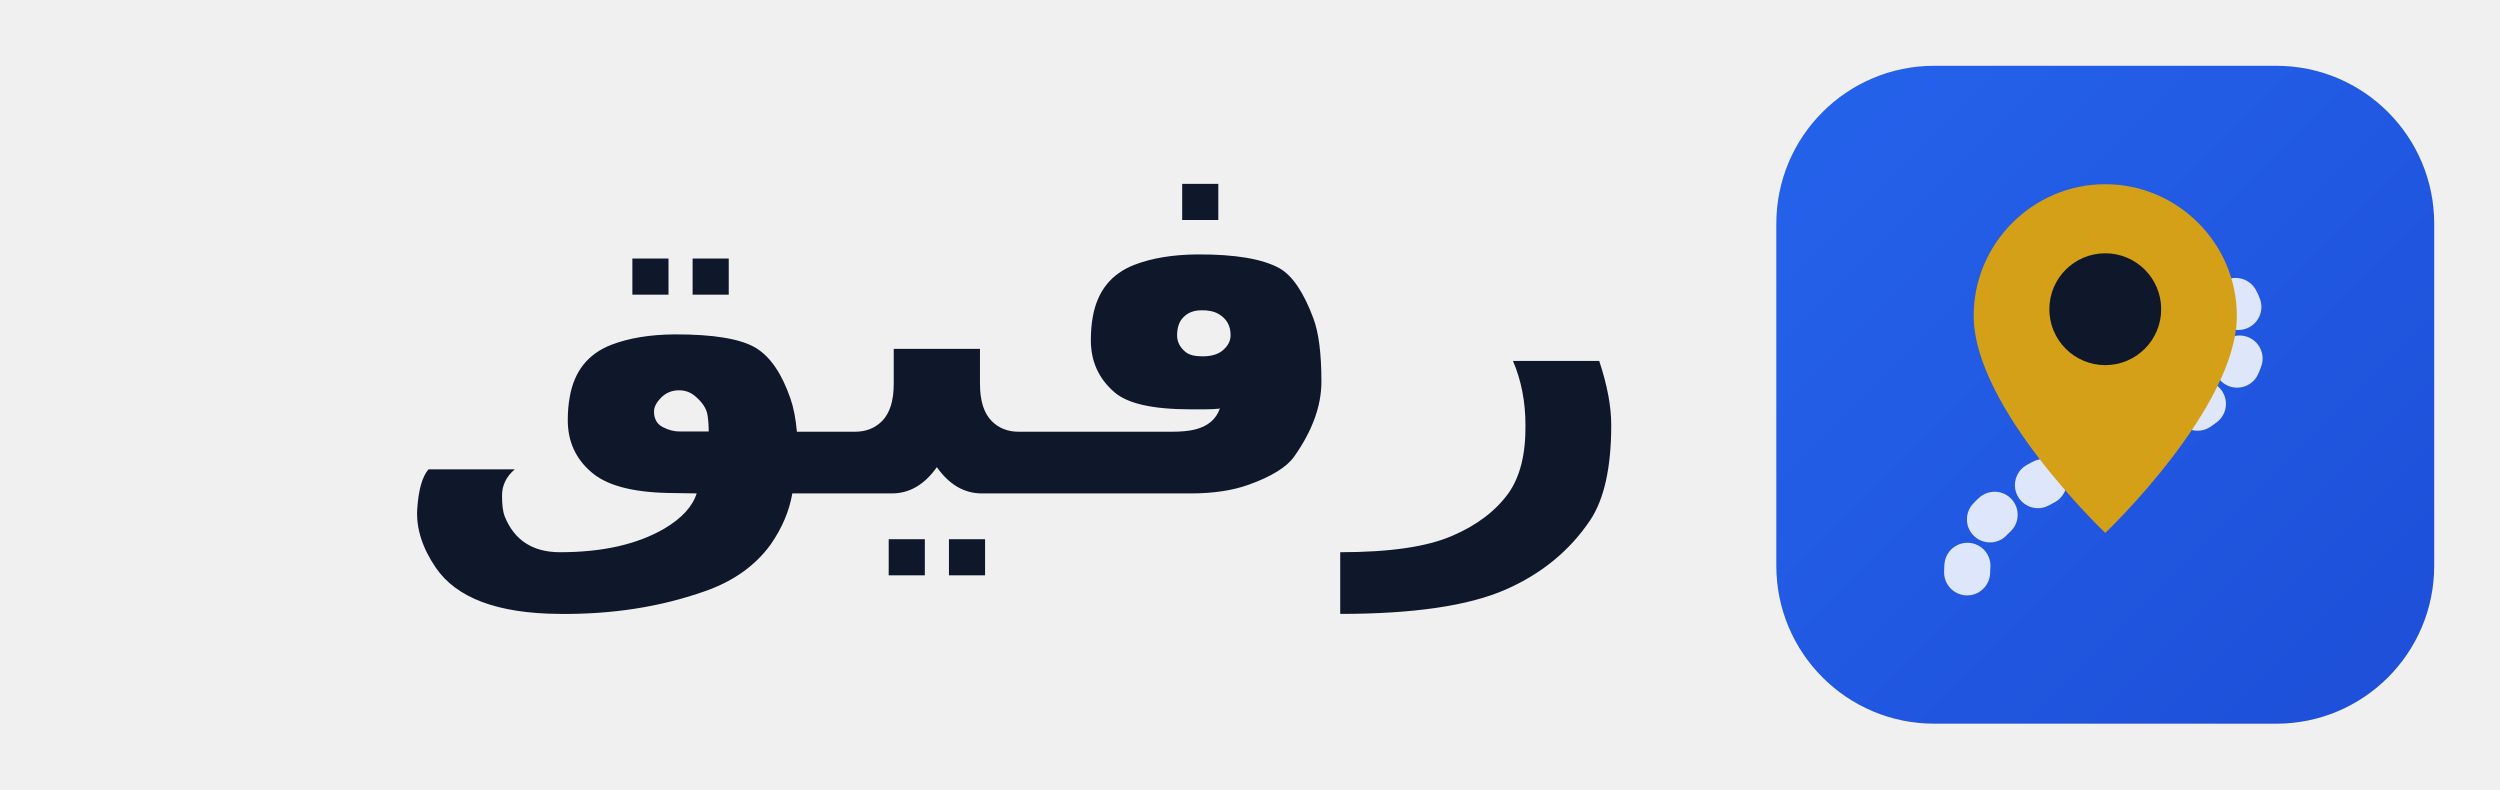
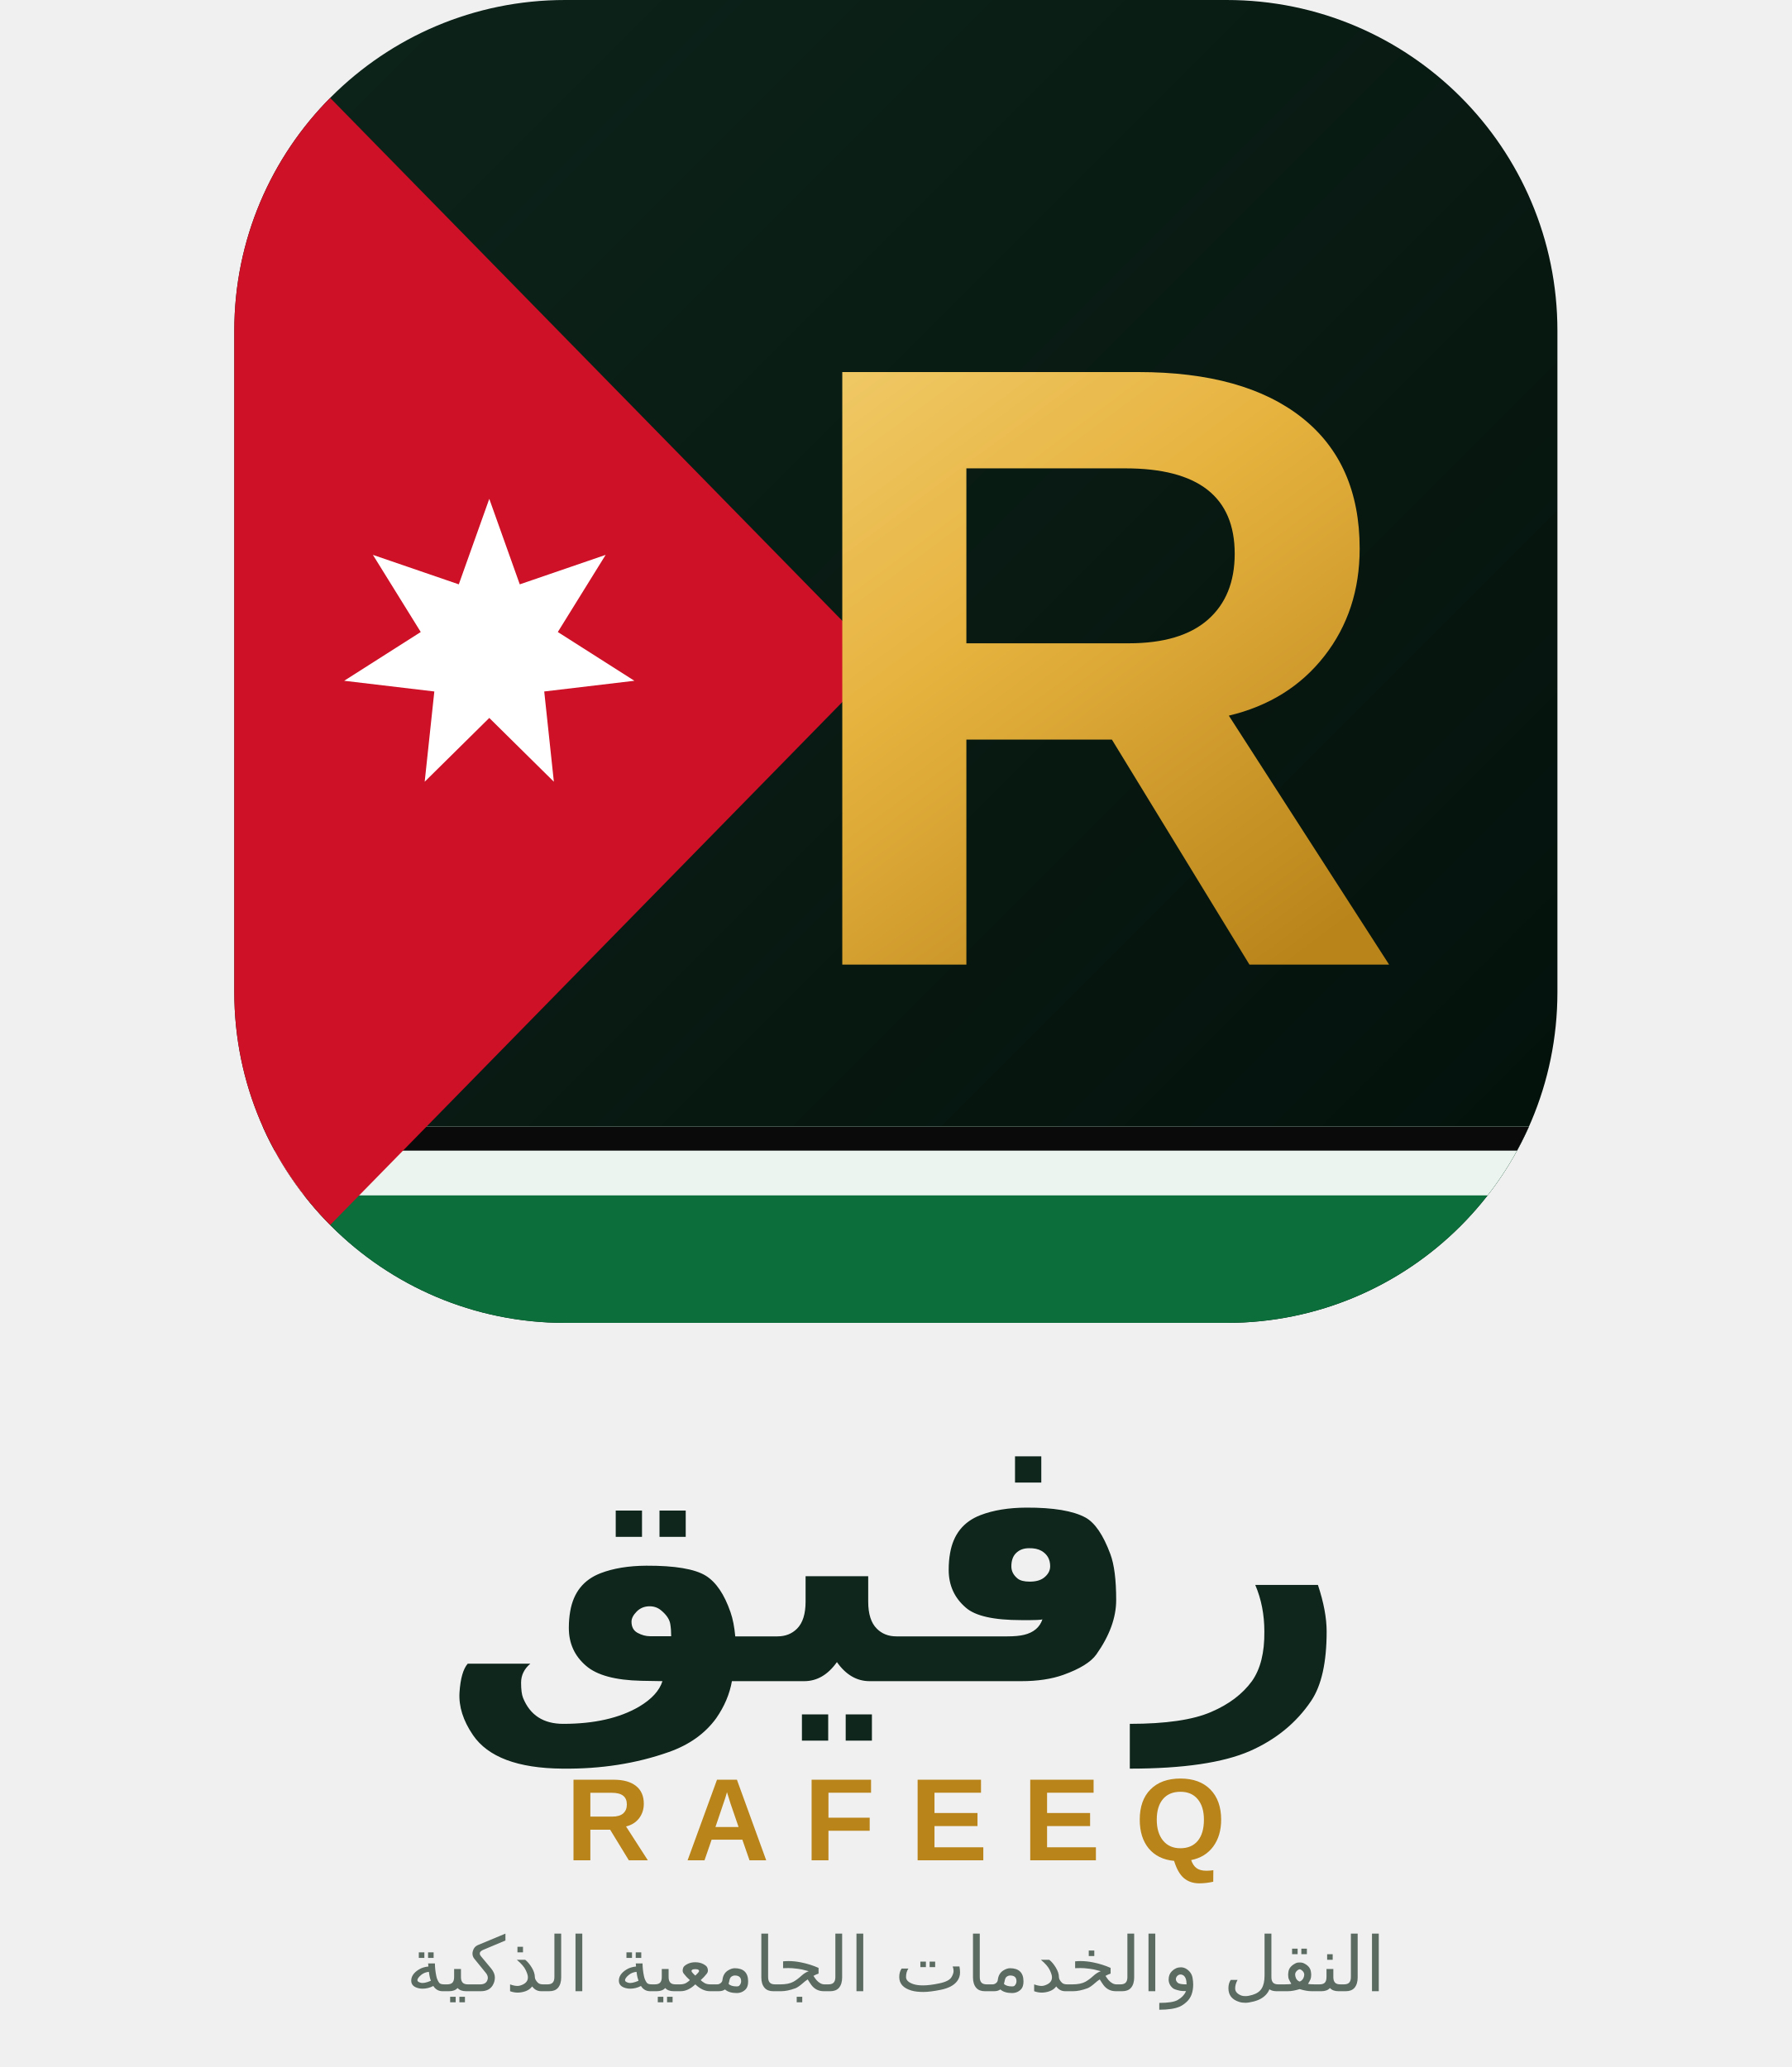
- <svg xmlns="http://www.w3.org/2000/svg" width="760" height="240" viewBox="0 0 760 240" fill="none">
+ <svg xmlns="http://www.w3.org/2000/svg" width="520" height="600" viewBox="0 0 520 600" fill="none" role="img" aria-label="رفيق Rafeeq">
  <defs>
-     <linearGradient id="bg2" x1="0" y1="0" x2="200" y2="200" gradientUnits="userSpaceOnUse">
-       <stop stop-color="#2563EB" />
-       <stop offset="1" stop-color="#1D4ED8" />
+     <linearGradient id="rfqBg" x1="0" y1="0" x2="384" y2="384" gradientUnits="userSpaceOnUse">
+       <stop stop-color="#0E261C" />
+       <stop offset="1" stop-color="#04120C" />
    </linearGradient>
+     <linearGradient id="rfqGold" x1="150" y1="90" x2="320" y2="320" gradientUnits="userSpaceOnUse">
+       <stop stop-color="#F7DA84" />
+       <stop offset="0.55" stop-color="#E6B23E" />
+       <stop offset="1" stop-color="#B9841A" />
+     </linearGradient>
+     <clipPath id="rfqClipF">
+       <rect x="68" width="384" height="384" rx="96" />
+     </clipPath>
  </defs>
-   <g transform="translate(540,20)">
-     <rect width="200" height="200" rx="48" fill="url(#bg2)" />
-     <path d="M58 154 C 58 118, 142 118, 142 82 C 142 58, 114 58, 100 58" stroke="#FFFFFF" stroke-width="14" stroke-linecap="round" stroke-dasharray="2 16" fill="none" opacity="0.85" />
-     <path d="M100 36 C 122 36, 140 54, 140 76 C 140 104, 100 142, 100 142 C 100 142, 60 104, 60 76 C 60 54, 78 36, 100 36 Z" fill="#D4A017" />
-     <circle cx="100" cy="74" r="17" fill="#0F172A" />
+   <rect x="68" width="384" height="384" rx="96" fill="url(#rfqBg)" />
+   <g clip-path="url(#rfqClipF)">
+     <rect x="68" y="327" width="384" height="57" fill="#0B6E3B" />
+     <rect x="68" y="327" width="384" height="20" fill="#FFFFFF" fill-opacity="0.92" />
+     <rect x="68" y="327" width="384" height="7" fill="#0A0A0A" />
+     <path d="M68 0 L 256 192 L 68 384 Z" fill="#CE1126" />
  </g>
-   <text x="500" y="150" font-family="Tajawal, sans-serif" font-size="150" font-weight="800" fill="#0F172A" text-anchor="end">رفيق</text>
+   <g transform="translate(142 188) scale(0.6)" fill="#FFFFFF">
+     <path d="M 0,-72 L 14.75,-30.63 L 56.29,-44.89 L 33.15,-7.57 L 70.19,16.02 L 26.58,21.2 L 31.24,64.86 L 0,34 L -31.24,64.86 L -26.58,21.2 L -70.19,16.02 L -33.15,-7.57 L -56.29,-44.89 L -14.75,-30.63 Z" />
+   </g>
+   <text x="318" y="280" text-anchor="middle" font-family="Arial, Helvetica, sans-serif" font-size="250" font-weight="900" fill="url(#rfqGold)">R</text>
+   <text x="260" y="488" text-anchor="middle" font-family="Tajawal, 'Segoe UI', Tahoma, Arial, sans-serif" font-size="104" font-weight="800" fill="#0E261C">رفيق</text>
+   <text x="260" y="540" text-anchor="middle" font-family="Arial, Helvetica, sans-serif" font-size="34" font-weight="700" letter-spacing="10" fill="#B9841A">RAFEEQ</text>
+   <text x="260" y="578" text-anchor="middle" font-family="Tajawal, 'Segoe UI', Tahoma, Arial, sans-serif" font-size="22" font-weight="500" fill="#5B6B62">النقل والخدمات الجامعية الذكية</text>
</svg>
